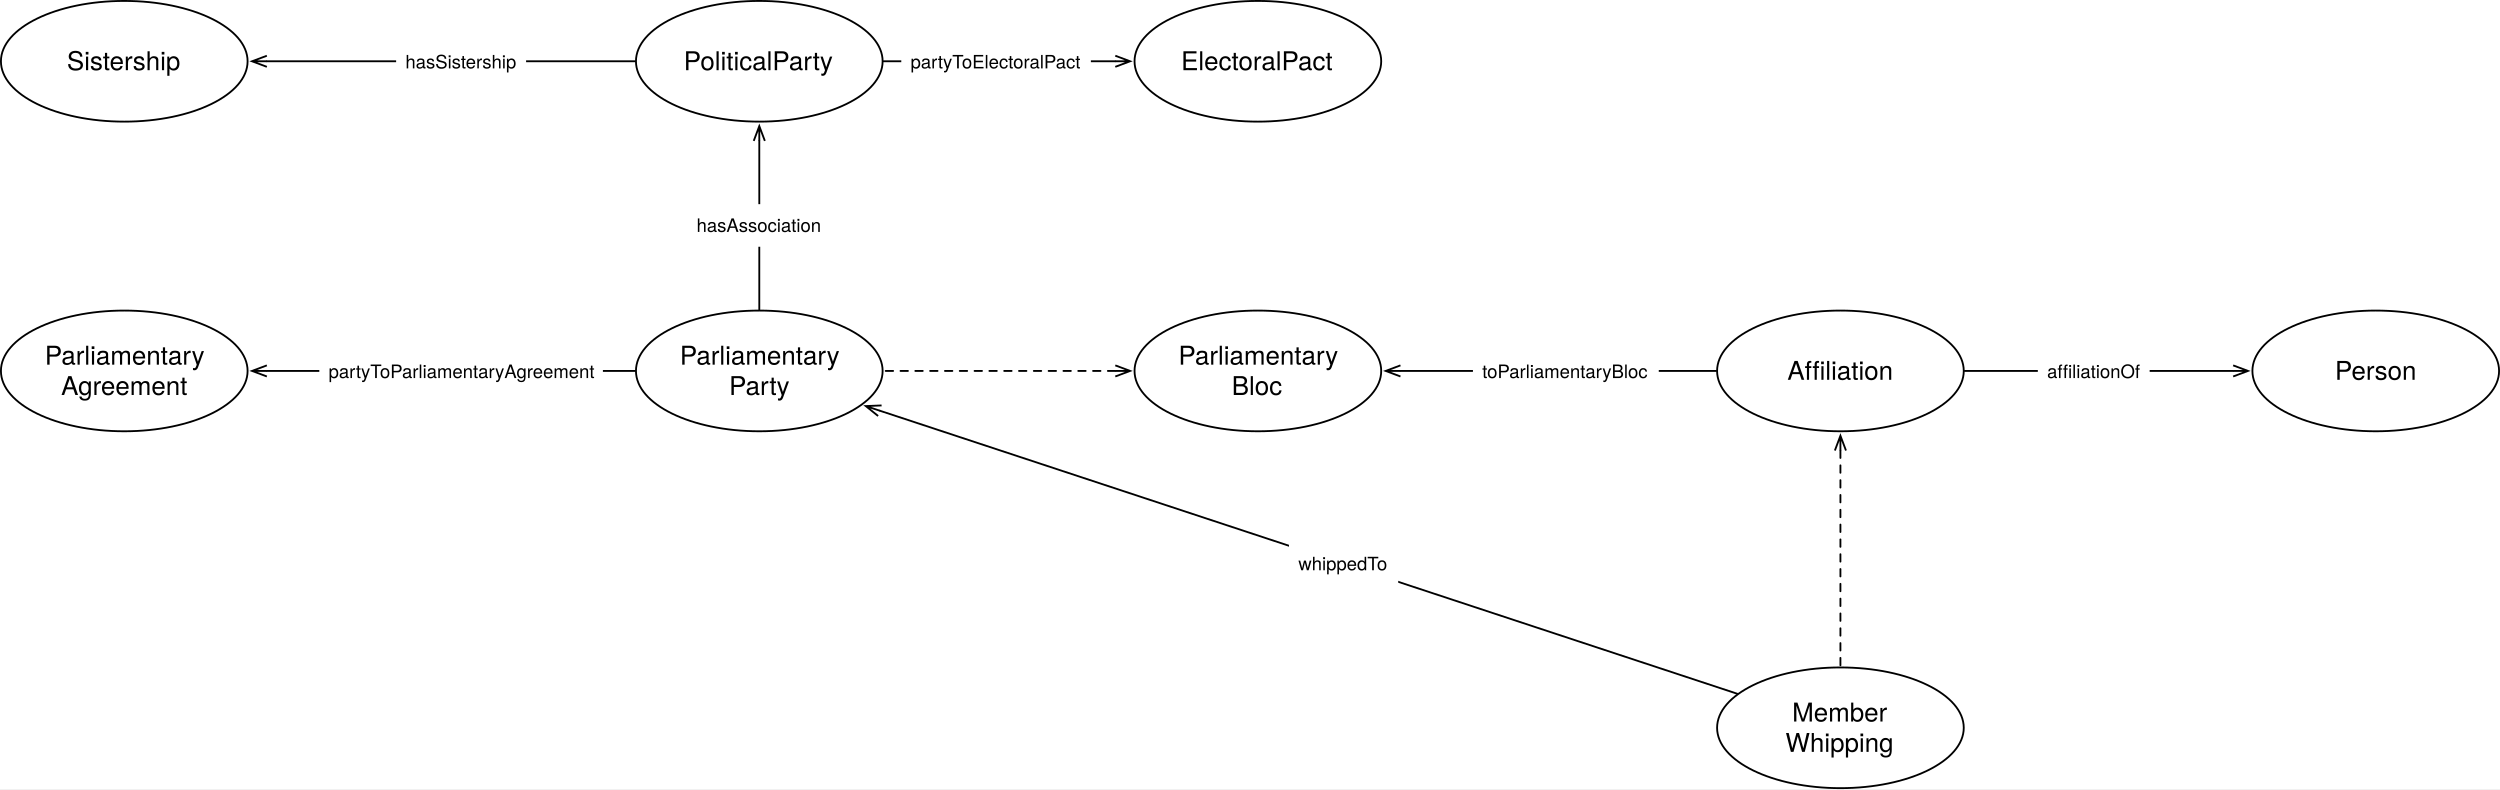
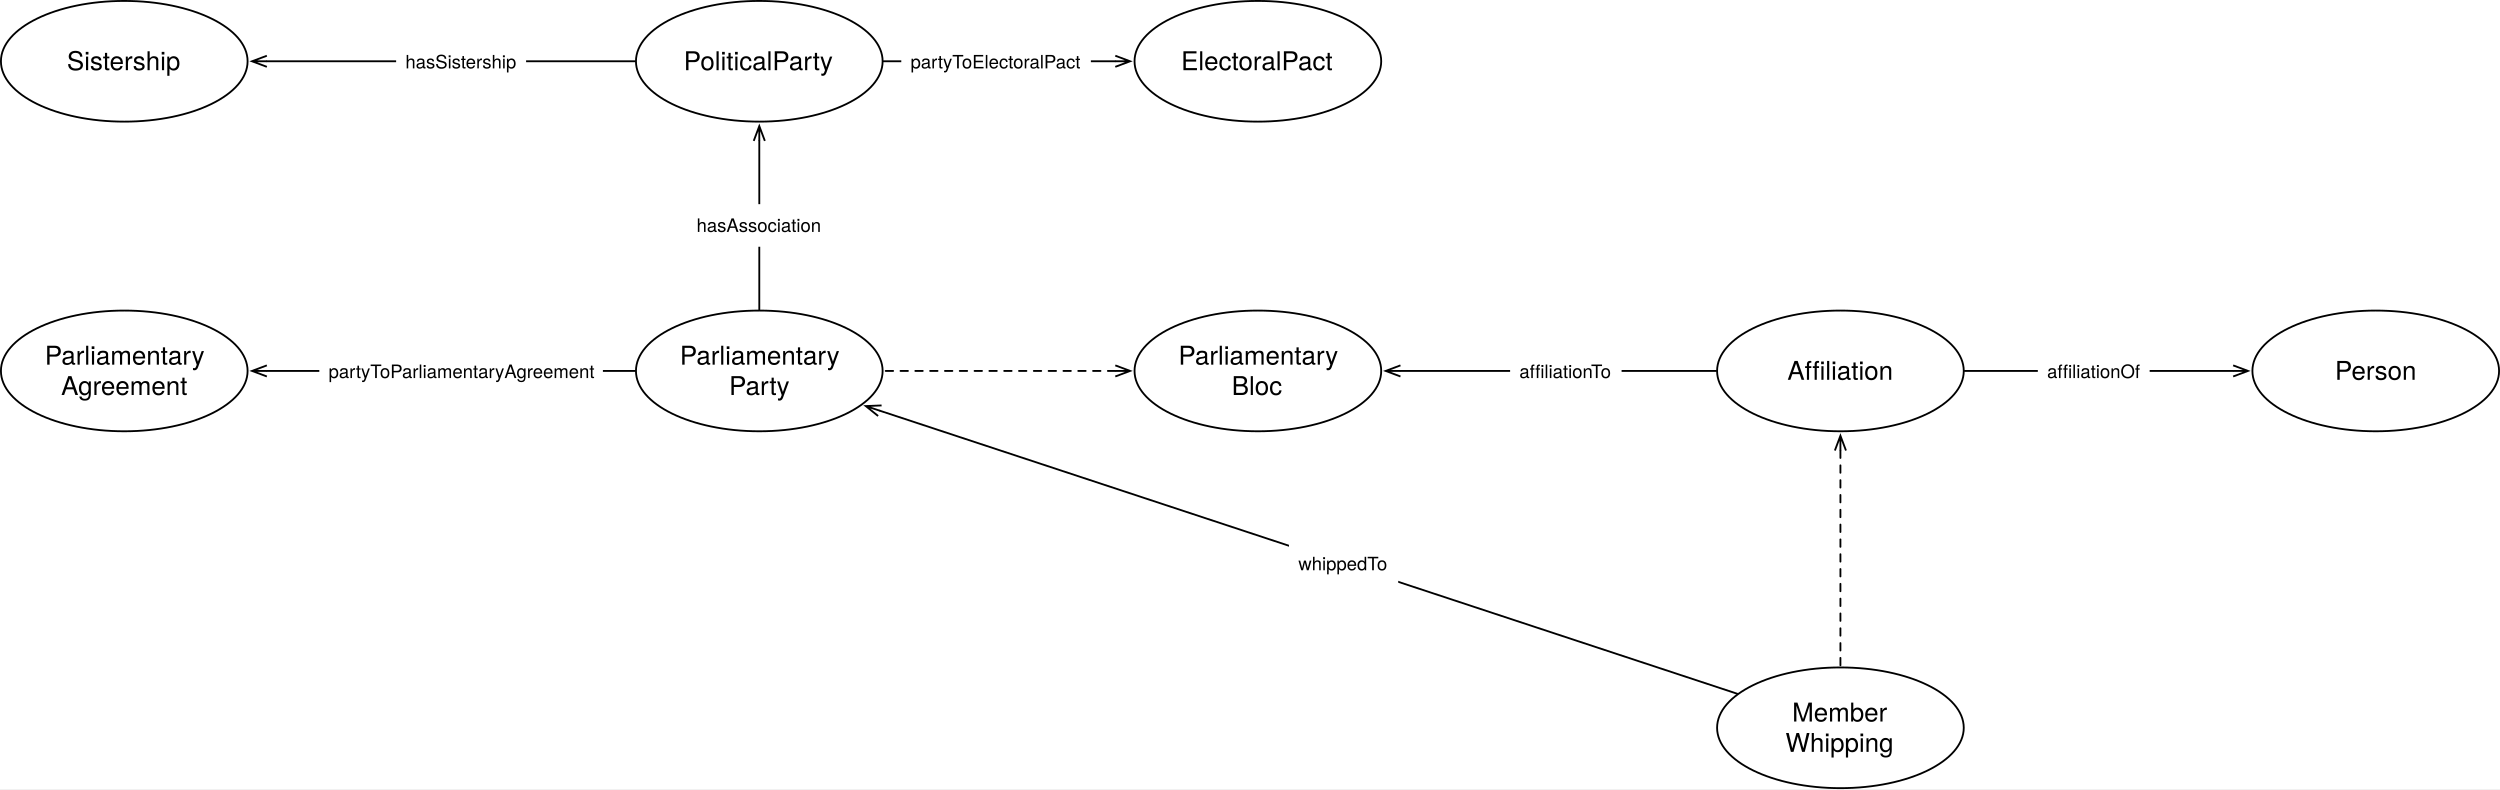
<svg xmlns="http://www.w3.org/2000/svg" version="1.1" viewBox="30.681 214.933 1350.291 426.197" width="1350.291" height="426.197">
  <defs>
    <marker orient="auto" overflow="visible" markerUnits="strokeWidth" id="StickArrow_Marker" stroke-linejoin="miter" stroke-miterlimit="10" viewBox="-9 -4 10 8" markerWidth="10" markerHeight="8" color="black">
      <g>
        <path d="M -8 0 L 0 0 M 0 3 L -8 0 L 0 -3" fill="none" stroke="currentColor" stroke-width="1" />
      </g>
    </marker>
    <marker orient="auto" overflow="visible" markerUnits="strokeWidth" id="StickArrow_Marker_2" stroke-linejoin="miter" stroke-miterlimit="10" viewBox="-1 -4 10 8" markerWidth="10" markerHeight="8" color="black">
      <g>
        <path d="M 8 0 L 0 0 M 0 -3 L 8 0 L 0 3" fill="none" stroke="currentColor" stroke-width="1" />
      </g>
    </marker>
  </defs>
  <g id="Canvas_1" stroke-dasharray="none" fill-opacity="1" stroke-opacity="1" fill="none" stroke="none">
    <rect fill="white" x="30.681" y="214.933" width="1350.291" height="426.197" />
    <g id="Canvas_1_Layer_1">
      <g id="Graphic_443">
        <ellipse cx="1024.724" cy="608.032" rx="66.614" ry="32.598" fill="white" />
        <ellipse cx="1024.724" cy="608.032" rx="66.614" ry="32.598" stroke="black" stroke-linecap="round" stroke-linejoin="round" stroke-width="1" />
        <text transform="translate(976.4331 591.6395)" fill="black">
          <tspan font-family="Helvetica Neue" font-size="14" fill="black" x="22.223" y="13" xml:space="preserve">Member</tspan>
          <tspan font-family="Helvetica Neue" font-size="14" fill="black" x="18.597" y="29.392" xml:space="preserve">Whipping</tspan>
        </text>
      </g>
      <g id="Graphic_445">
        <ellipse cx="1313.858" cy="415.276" rx="66.614" ry="32.598" fill="white" />
        <ellipse cx="1313.858" cy="415.276" rx="66.614" ry="32.598" stroke="black" stroke-linecap="round" stroke-linejoin="round" stroke-width="1" />
        <text transform="translate(1265.567 407.0796)" fill="black">
          <tspan font-family="Helvetica Neue" font-size="14" fill="black" x="26.255" y="13" xml:space="preserve">Person</tspan>
        </text>
      </g>
      <g id="Graphic_508">
        <ellipse cx="1024.724" cy="415.276" rx="66.614" ry="32.598" fill="white" />
        <ellipse cx="1024.724" cy="415.276" rx="66.614" ry="32.598" stroke="black" stroke-linecap="round" stroke-linejoin="round" stroke-width="1" />
        <text transform="translate(976.4331 407.0796)" fill="black">
          <tspan font-family="Helvetica Neue" font-size="14" fill="black" x="19.626" y="13" xml:space="preserve">Affiliation</tspan>
        </text>
      </g>
      <g id="Line_510">
        <line x1="1024.724" y1="458.274" x2="1024.724" y2="574.933" marker-start="url(#StickArrow_Marker)" stroke="black" stroke-linecap="round" stroke-linejoin="round" stroke-dasharray="4.0,4.0" stroke-width="1" />
      </g>
      <g id="Graphic_512">
        <ellipse cx="440.787" cy="415.276" rx="66.614" ry="32.598" fill="white" />
        <ellipse cx="440.787" cy="415.276" rx="66.614" ry="32.598" stroke="black" stroke-linecap="round" stroke-linejoin="round" stroke-width="1" />
        <text transform="translate(392.4961 398.8836)" fill="black">
          <tspan font-family="Helvetica Neue" font-size="14" fill="black" x="5.381" y="13" xml:space="preserve">Parliamentary</tspan>
          <tspan font-family="Helvetica Neue" font-size="14" fill="black" x="31.96" y="29.392" xml:space="preserve">Party</tspan>
        </text>
      </g>
      <g id="Graphic_540">
        <ellipse cx="710.079" cy="415.276" rx="66.614" ry="32.598" fill="white" />
        <ellipse cx="710.079" cy="415.276" rx="66.614" ry="32.598" stroke="black" stroke-linecap="round" stroke-linejoin="round" stroke-width="1" />
        <text transform="translate(661.7874 398.8836)" fill="black">
          <tspan font-family="Helvetica Neue" font-size="14" fill="black" x="5.381" y="13" xml:space="preserve">Parliamentary</tspan>
          <tspan font-family="Helvetica Neue" font-size="14" fill="black" x="34.165" y="29.392" xml:space="preserve">Bloc</tspan>
        </text>
      </g>
      <g id="Line_541">
        <line x1="633.064" y1="415.276" x2="507.902" y2="415.276" marker-start="url(#StickArrow_Marker)" stroke="black" stroke-linecap="round" stroke-linejoin="round" stroke-dasharray="4.0,4.0" stroke-width="1" />
      </g>
      <g id="Line_515">
        <line x1="1091.839" y1="415.276" x2="1236.844" y2="415.276" marker-end="url(#StickArrow_Marker_2)" stroke="black" stroke-linecap="round" stroke-linejoin="round" stroke-width="1" />
      </g>
      <g id="Graphic_516">
        <rect x="1131.345" y="404.136" width="60.4" height="22.28" fill="white" />
        <text transform="translate(1136.345 409.1356)" fill="black">
          <tspan font-family="Helvetica Neue" font-size="10" fill="black" x="7247536e-19" y="10" xml:space="preserve">affiliationOf</tspan>
        </text>
      </g>
      <g id="Line_521">
        <line x1="969.015" y1="589.642" x2="505.898" y2="436.768" marker-end="url(#StickArrow_Marker_2)" stroke="black" stroke-linecap="round" stroke-linejoin="round" stroke-width="1" />
      </g>
      <g id="Graphic_522">
        <rect x="726.884" y="507.953" width="59" height="23" fill="white" />
        <text transform="translate(731.9391 512.9531)" fill="black">
          <tspan font-family="Helvetica Neue" font-size="10" fill="black" x="0" y="10" xml:space="preserve">whippedTo</tspan>
        </text>
      </g>
      <g id="Graphic_523">
        <ellipse cx="710.079" cy="248.031" rx="66.614" ry="32.598" fill="white" />
        <ellipse cx="710.079" cy="248.031" rx="66.614" ry="32.598" stroke="black" stroke-linecap="round" stroke-linejoin="round" stroke-width="1" />
        <text transform="translate(661.7874 239.8355)" fill="black">
          <tspan font-family="Helvetica Neue" font-size="14" fill="black" x="6.816" y="13" xml:space="preserve">ElectoralPact</tspan>
        </text>
      </g>
      <g id="Line_524">
        <line x1="507.902" y1="248.031" x2="633.064" y2="248.031" marker-end="url(#StickArrow_Marker_2)" stroke="black" stroke-linecap="round" stroke-linejoin="round" stroke-width="1" />
      </g>
      <g id="Graphic_525">
        <rect x="517.479" y="236.892" width="102.4" height="22.28" fill="white" />
        <text transform="translate(522.4793 241.8915)" fill="black">
          <tspan font-family="Helvetica Neue" font-size="10" fill="black" x="7176482e-19" y="10" xml:space="preserve">partyToElectoralPact</tspan>
        </text>
      </g>
      <g id="Graphic_527">
        <ellipse cx="97.795" cy="248.031" rx="66.614" ry="32.598" fill="white" />
        <ellipse cx="97.795" cy="248.031" rx="66.614" ry="32.598" stroke="black" stroke-linecap="round" stroke-linejoin="round" stroke-width="1" />
        <text transform="translate(49.50394 239.8355)" fill="black">
          <tspan font-family="Helvetica Neue" font-size="14" fill="black" x="17.309" y="13" xml:space="preserve">Sistership</tspan>
        </text>
      </g>
      <g id="Line_528">
        <line x1="373.673" y1="248.031" x2="174.809" y2="248.031" marker-end="url(#StickArrow_Marker_2)" stroke="black" stroke-linecap="round" stroke-linejoin="round" stroke-width="1" />
      </g>
      <g id="Graphic_529">
        <rect x="244.636" y="236.892" width="70.19" height="22.28" fill="white" />
        <text transform="translate(249.6355 241.8915)" fill="black">
          <tspan font-family="Helvetica Neue" font-size="10" fill="black" x="0" y="10" xml:space="preserve">hasSistership</tspan>
        </text>
      </g>
      <g id="Line_544">
        <line x1="957.61" y1="415.276" x2="787.093" y2="415.276" marker-end="url(#StickArrow_Marker_2)" stroke="black" stroke-linecap="round" stroke-linejoin="round" stroke-width="1" />
      </g>
      <g id="Graphic_545">
-         <rect x="826.238" y="404.136" width="100.37" height="22.28" fill="white" />
-         <text transform="translate(831.2383 409.1356)" fill="black">
-           <tspan font-family="Helvetica Neue" font-size="10" fill="black" x="0" y="10" xml:space="preserve">toParliamentaryBloc</tspan>
+         <rect x="846.318" y="404.136" width="60.21" height="22.28" fill="white" />
+         <text transform="translate(851.3183 409.1356)" fill="black">
+           <tspan font-family="Helvetica Neue" font-size="10" fill="black" x="0" y="10" xml:space="preserve">affiliationTo</tspan>
        </text>
      </g>
      <g id="Graphic_546">
        <ellipse cx="440.787" cy="248.031" rx="66.614" ry="32.598" fill="white" />
        <ellipse cx="440.787" cy="248.031" rx="66.614" ry="32.598" stroke="black" stroke-linecap="round" stroke-linejoin="round" stroke-width="1" />
        <text transform="translate(392.4961 239.8355)" fill="black">
          <tspan font-family="Helvetica Neue" font-size="14" fill="black" x="7.467" y="13" xml:space="preserve">PoliticalParty</tspan>
        </text>
      </g>
      <g id="Line_547">
        <line x1="440.787" y1="382.177" x2="440.787" y2="291.03" marker-end="url(#StickArrow_Marker_2)" stroke="black" stroke-linecap="round" stroke-linejoin="round" stroke-width="1" />
      </g>
      <g id="Graphic_548">
        <rect x="401.787" y="325.206" width="78" height="23" fill="white" />
        <text transform="translate(406.8974 330.2064)" fill="black">
          <tspan font-family="Helvetica Neue" font-size="10" fill="black" x="0" y="10" xml:space="preserve">hasAssociation</tspan>
        </text>
      </g>
      <g id="Graphic_549">
        <ellipse cx="97.795" cy="415.276" rx="66.614" ry="32.598" fill="white" />
        <ellipse cx="97.795" cy="415.276" rx="66.614" ry="32.598" stroke="black" stroke-linecap="round" stroke-linejoin="round" stroke-width="1" />
        <text transform="translate(49.50394 398.8836)" fill="black">
          <tspan font-family="Helvetica Neue" font-size="14" fill="black" x="5.381" y="13" xml:space="preserve">Parliamentary</tspan>
          <tspan font-family="Helvetica Neue" font-size="14" fill="black" x="14.187" y="29.392" xml:space="preserve">Agreement</tspan>
        </text>
      </g>
      <g id="Line_550">
        <line x1="373.673" y1="415.276" x2="174.809" y2="415.276" marker-end="url(#StickArrow_Marker_2)" stroke="black" stroke-linecap="round" stroke-linejoin="round" stroke-width="1" />
      </g>
      <g id="Graphic_551">
        <rect x="203.146" y="404.136" width="153.17" height="22.28" fill="white" />
        <text transform="translate(208.1455 409.1356)" fill="black">
          <tspan font-family="Helvetica Neue" font-size="10" fill="black" x="0" y="10" xml:space="preserve">partyToParliamentaryAgreement</tspan>
        </text>
      </g>
    </g>
  </g>
</svg>
